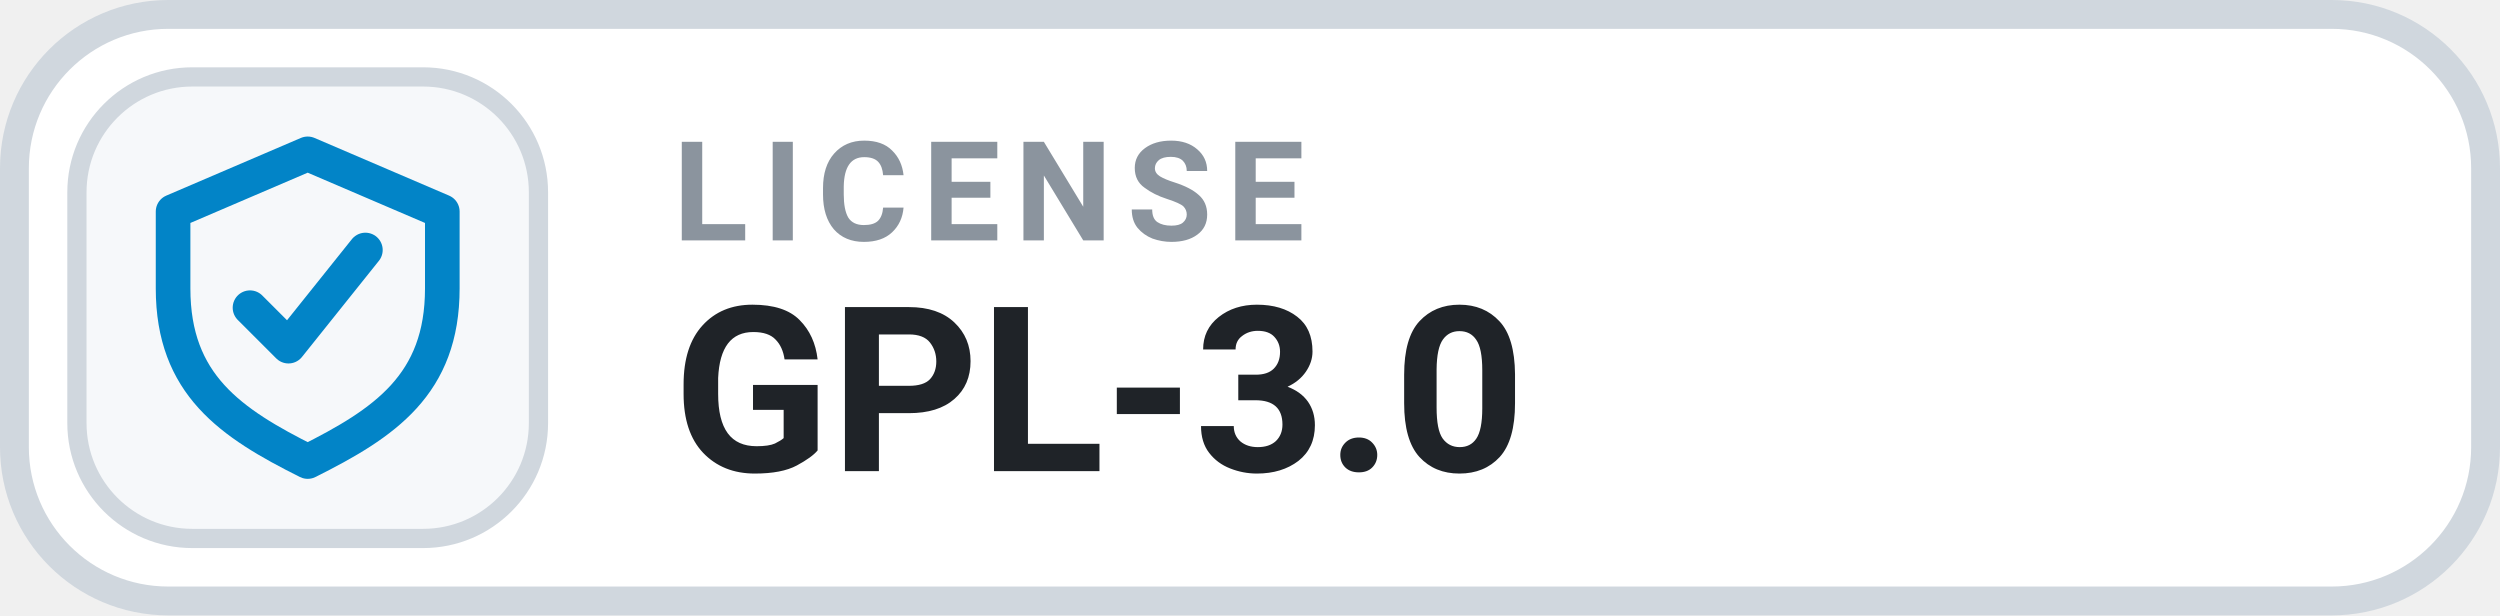
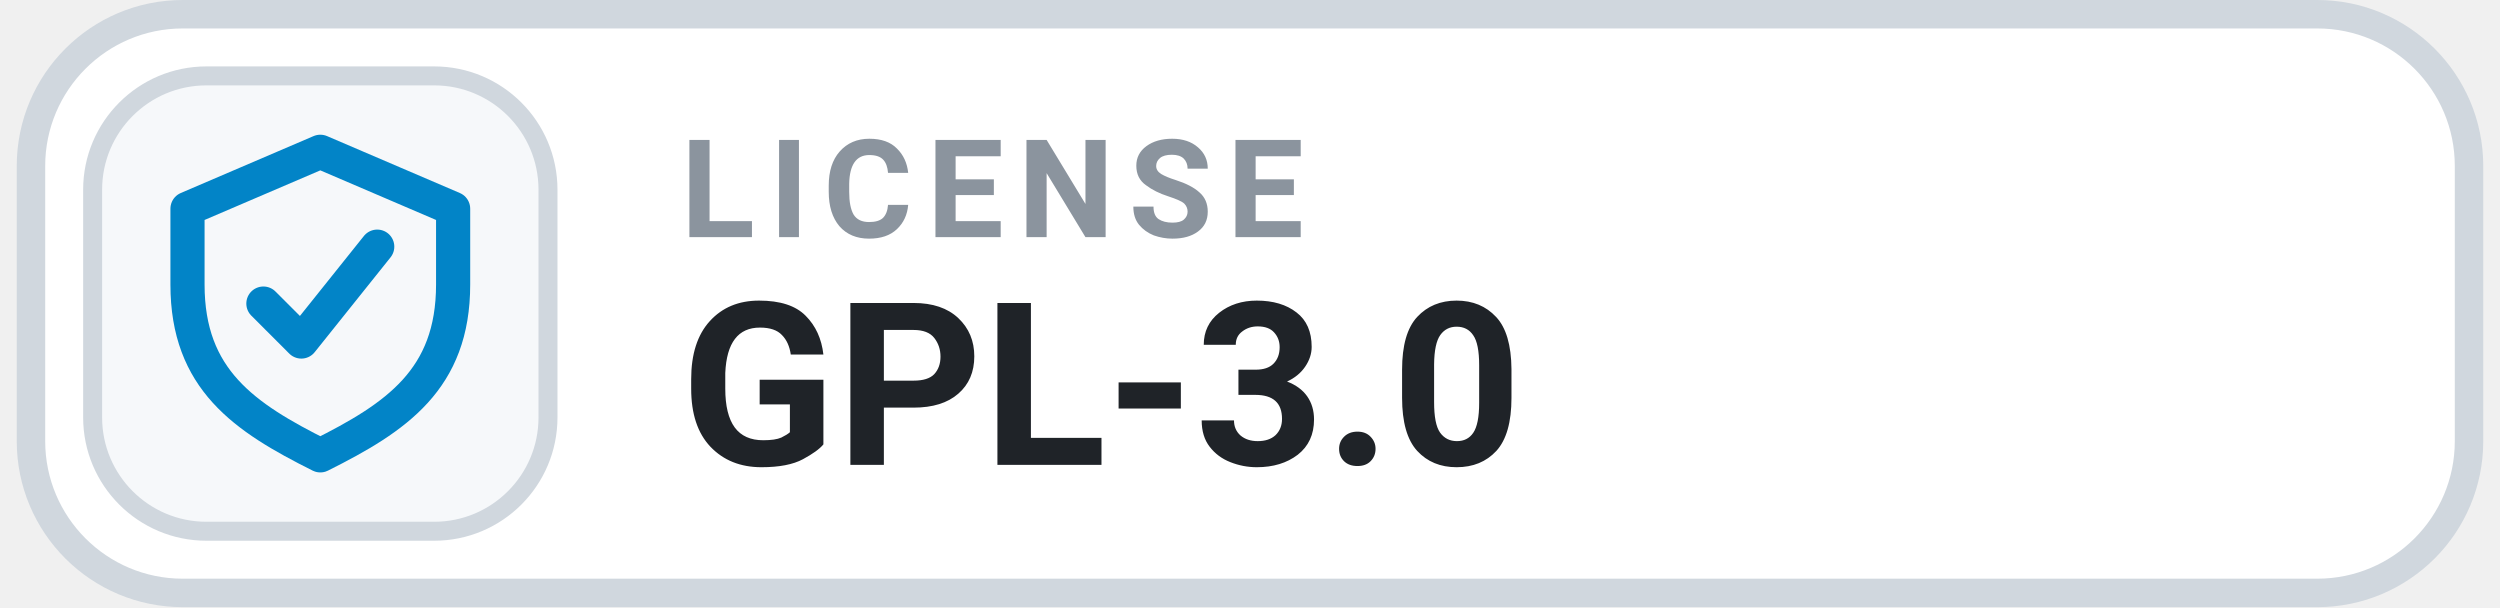
- <svg xmlns="http://www.w3.org/2000/svg" width="130" height="32" viewBox="0 0 130 32" role="img" aria-label="LICENSE GPL-3.0">
+ <svg xmlns="http://www.w3.org/2000/svg" width="140" height="34" viewBox="0 0 130 32" role="img" aria-label="LICENSE GPL-3.0">
  <rect x=".75" y=".75" width="128.5" height="30.5" rx="8" fill="#FFFFFF" stroke="#D0D7DE" stroke-width="1.5" />
  <rect x="4" y="4" width="24" height="24" rx="6" fill="#F6F8FA" stroke="#D0D7DE" stroke-width="1" />
  <g transform="translate(16 16)" style="color:#0284C7;">
    <path d="M0 -8 l7 3 v4 c0 5 -3 7 -7 9 -4 -2 -7 -4 -7 -9 v-4 Z" fill="none" stroke="currentColor" stroke-width="1.8" stroke-linejoin="round" />
    <path d="M-3 0 l2 2 4 -5" fill="none" stroke="currentColor" stroke-width="1.8" stroke-linecap="round" stroke-linejoin="round" />
  </g>
  <text x="35" y="12.5" fill="#8B949E" font-family="-apple-system,BlinkMacSystemFont,'Segoe UI',Roboto,Helvetica,Arial,sans-serif" font-size="7.2" font-weight="700" letter-spacing=".75">LICENSE</text>
  <text x="35" y="24.5" fill="#1F2328" font-family="-apple-system,BlinkMacSystemFont,'Segoe UI',Roboto,Helvetica,Arial,sans-serif" font-size="12" font-weight="700">GPL-3.0</text>
</svg>
